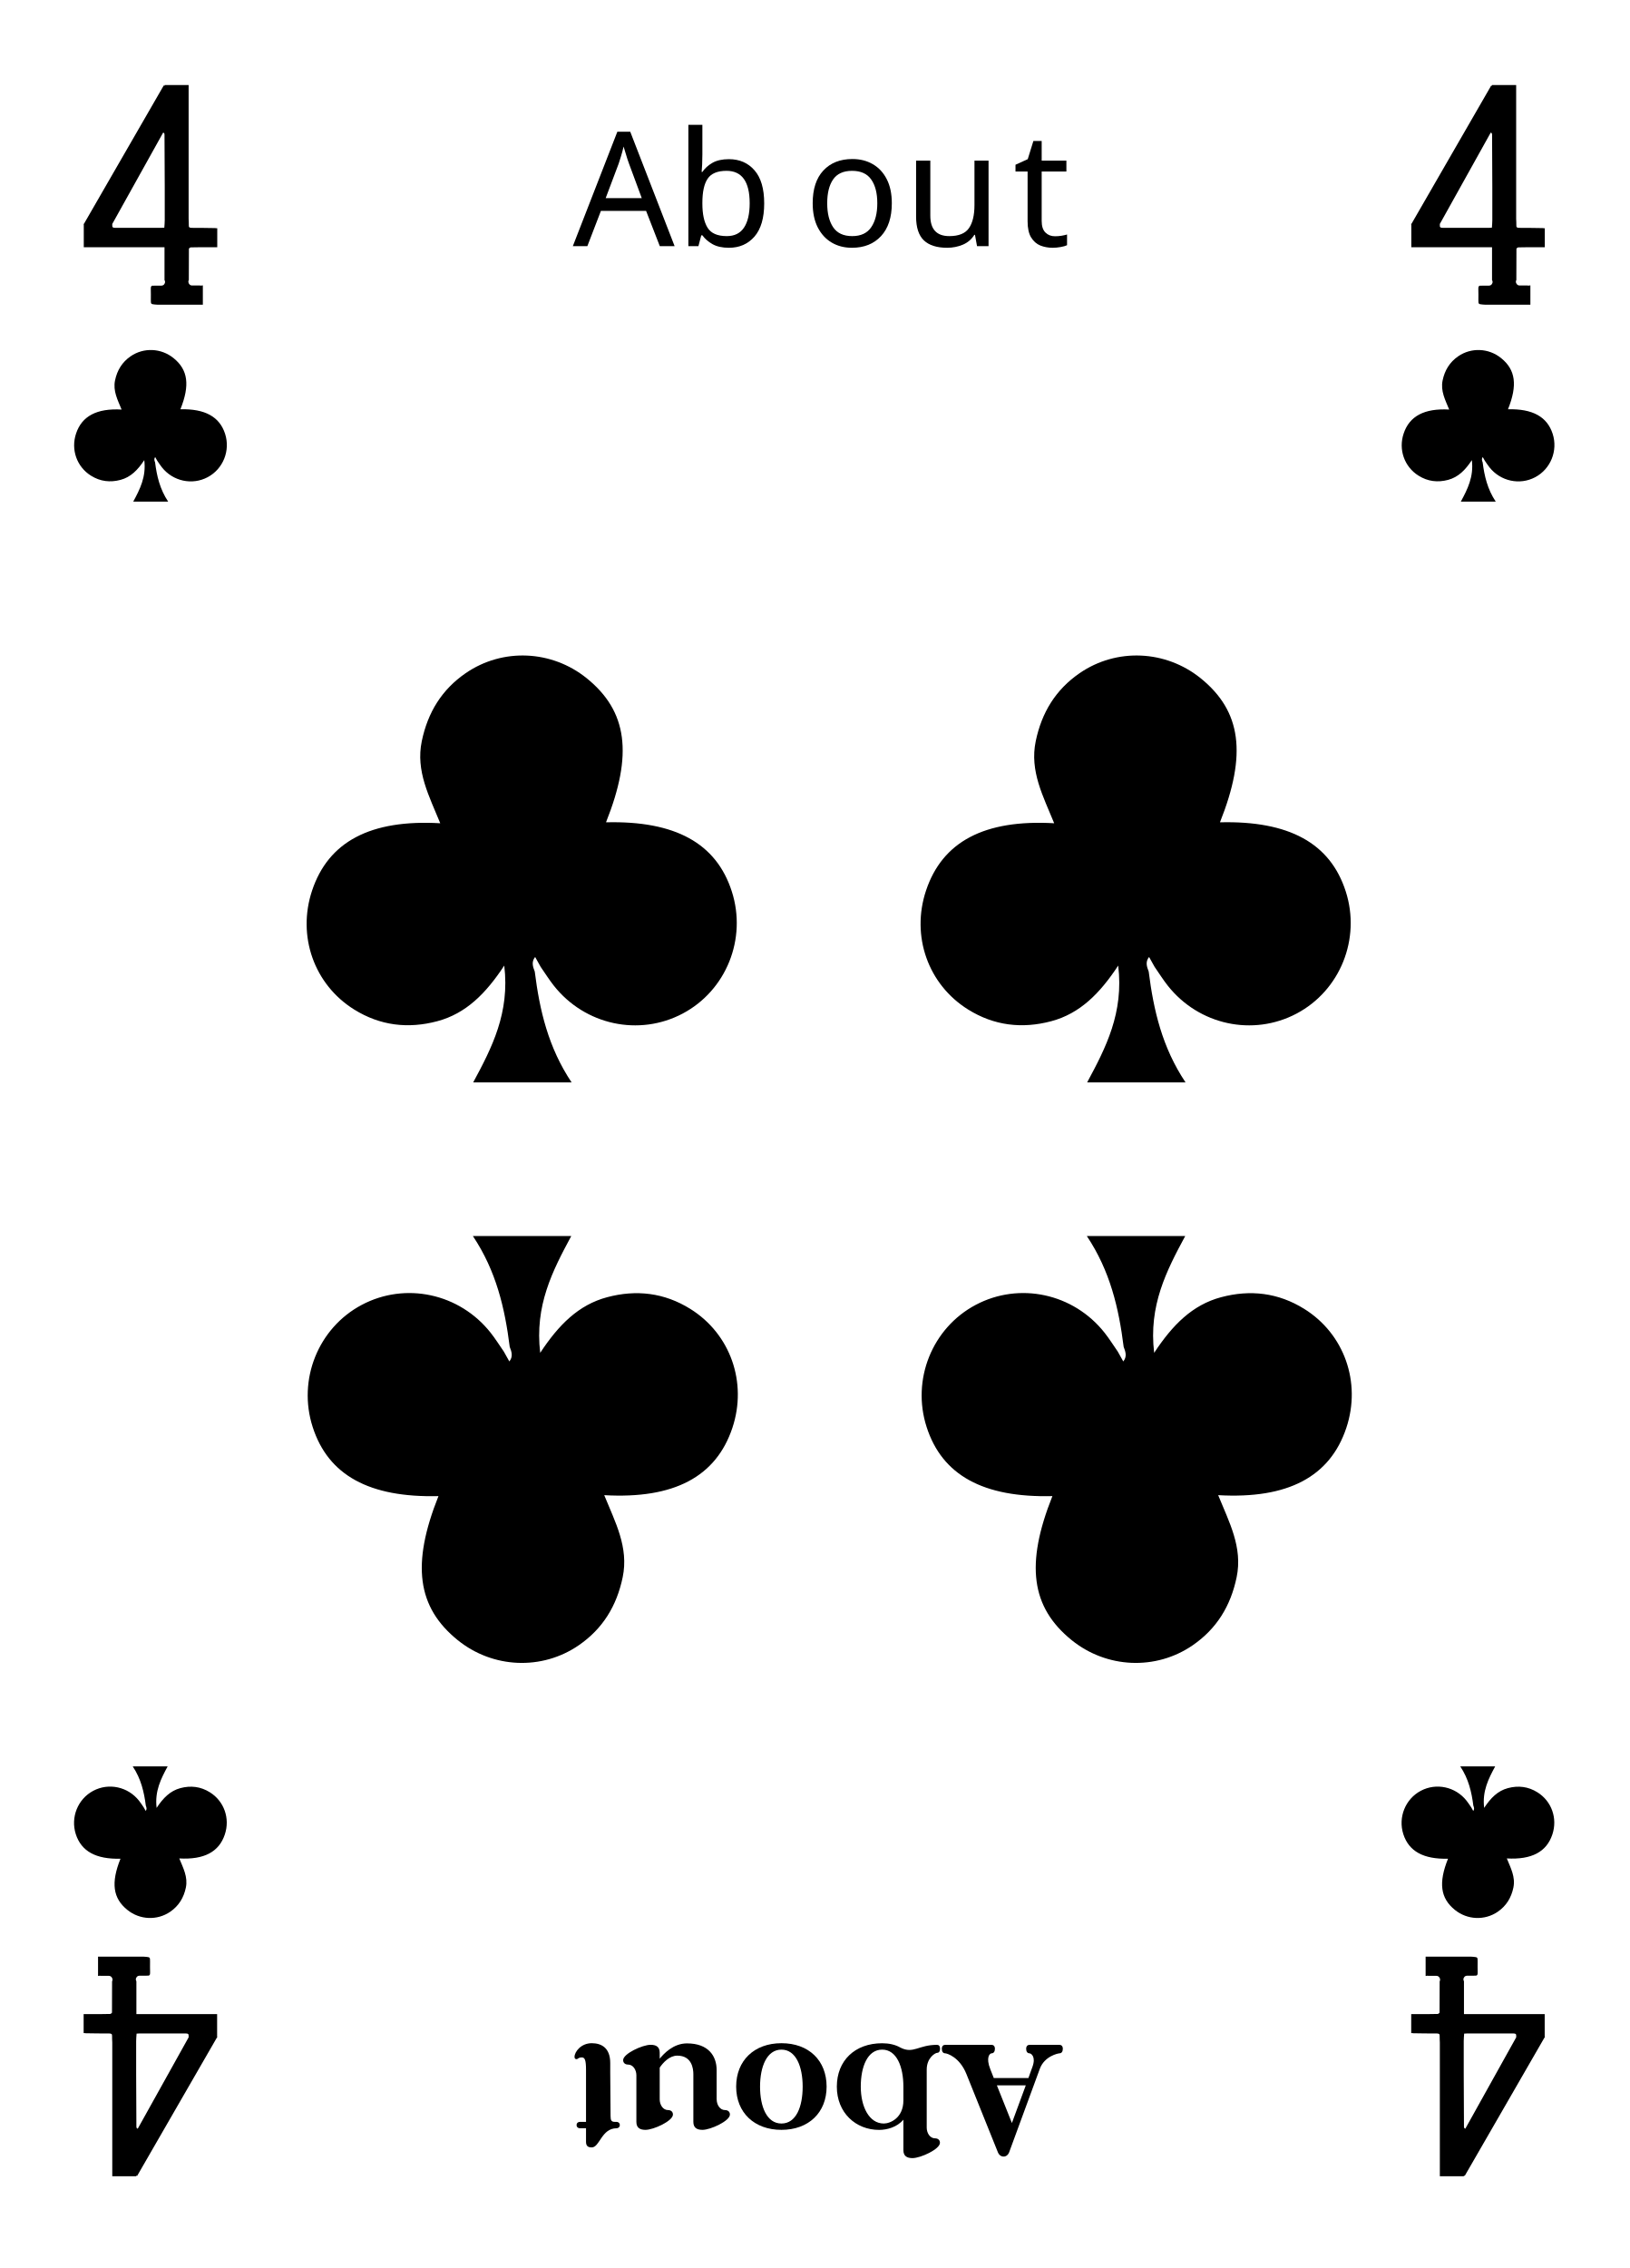
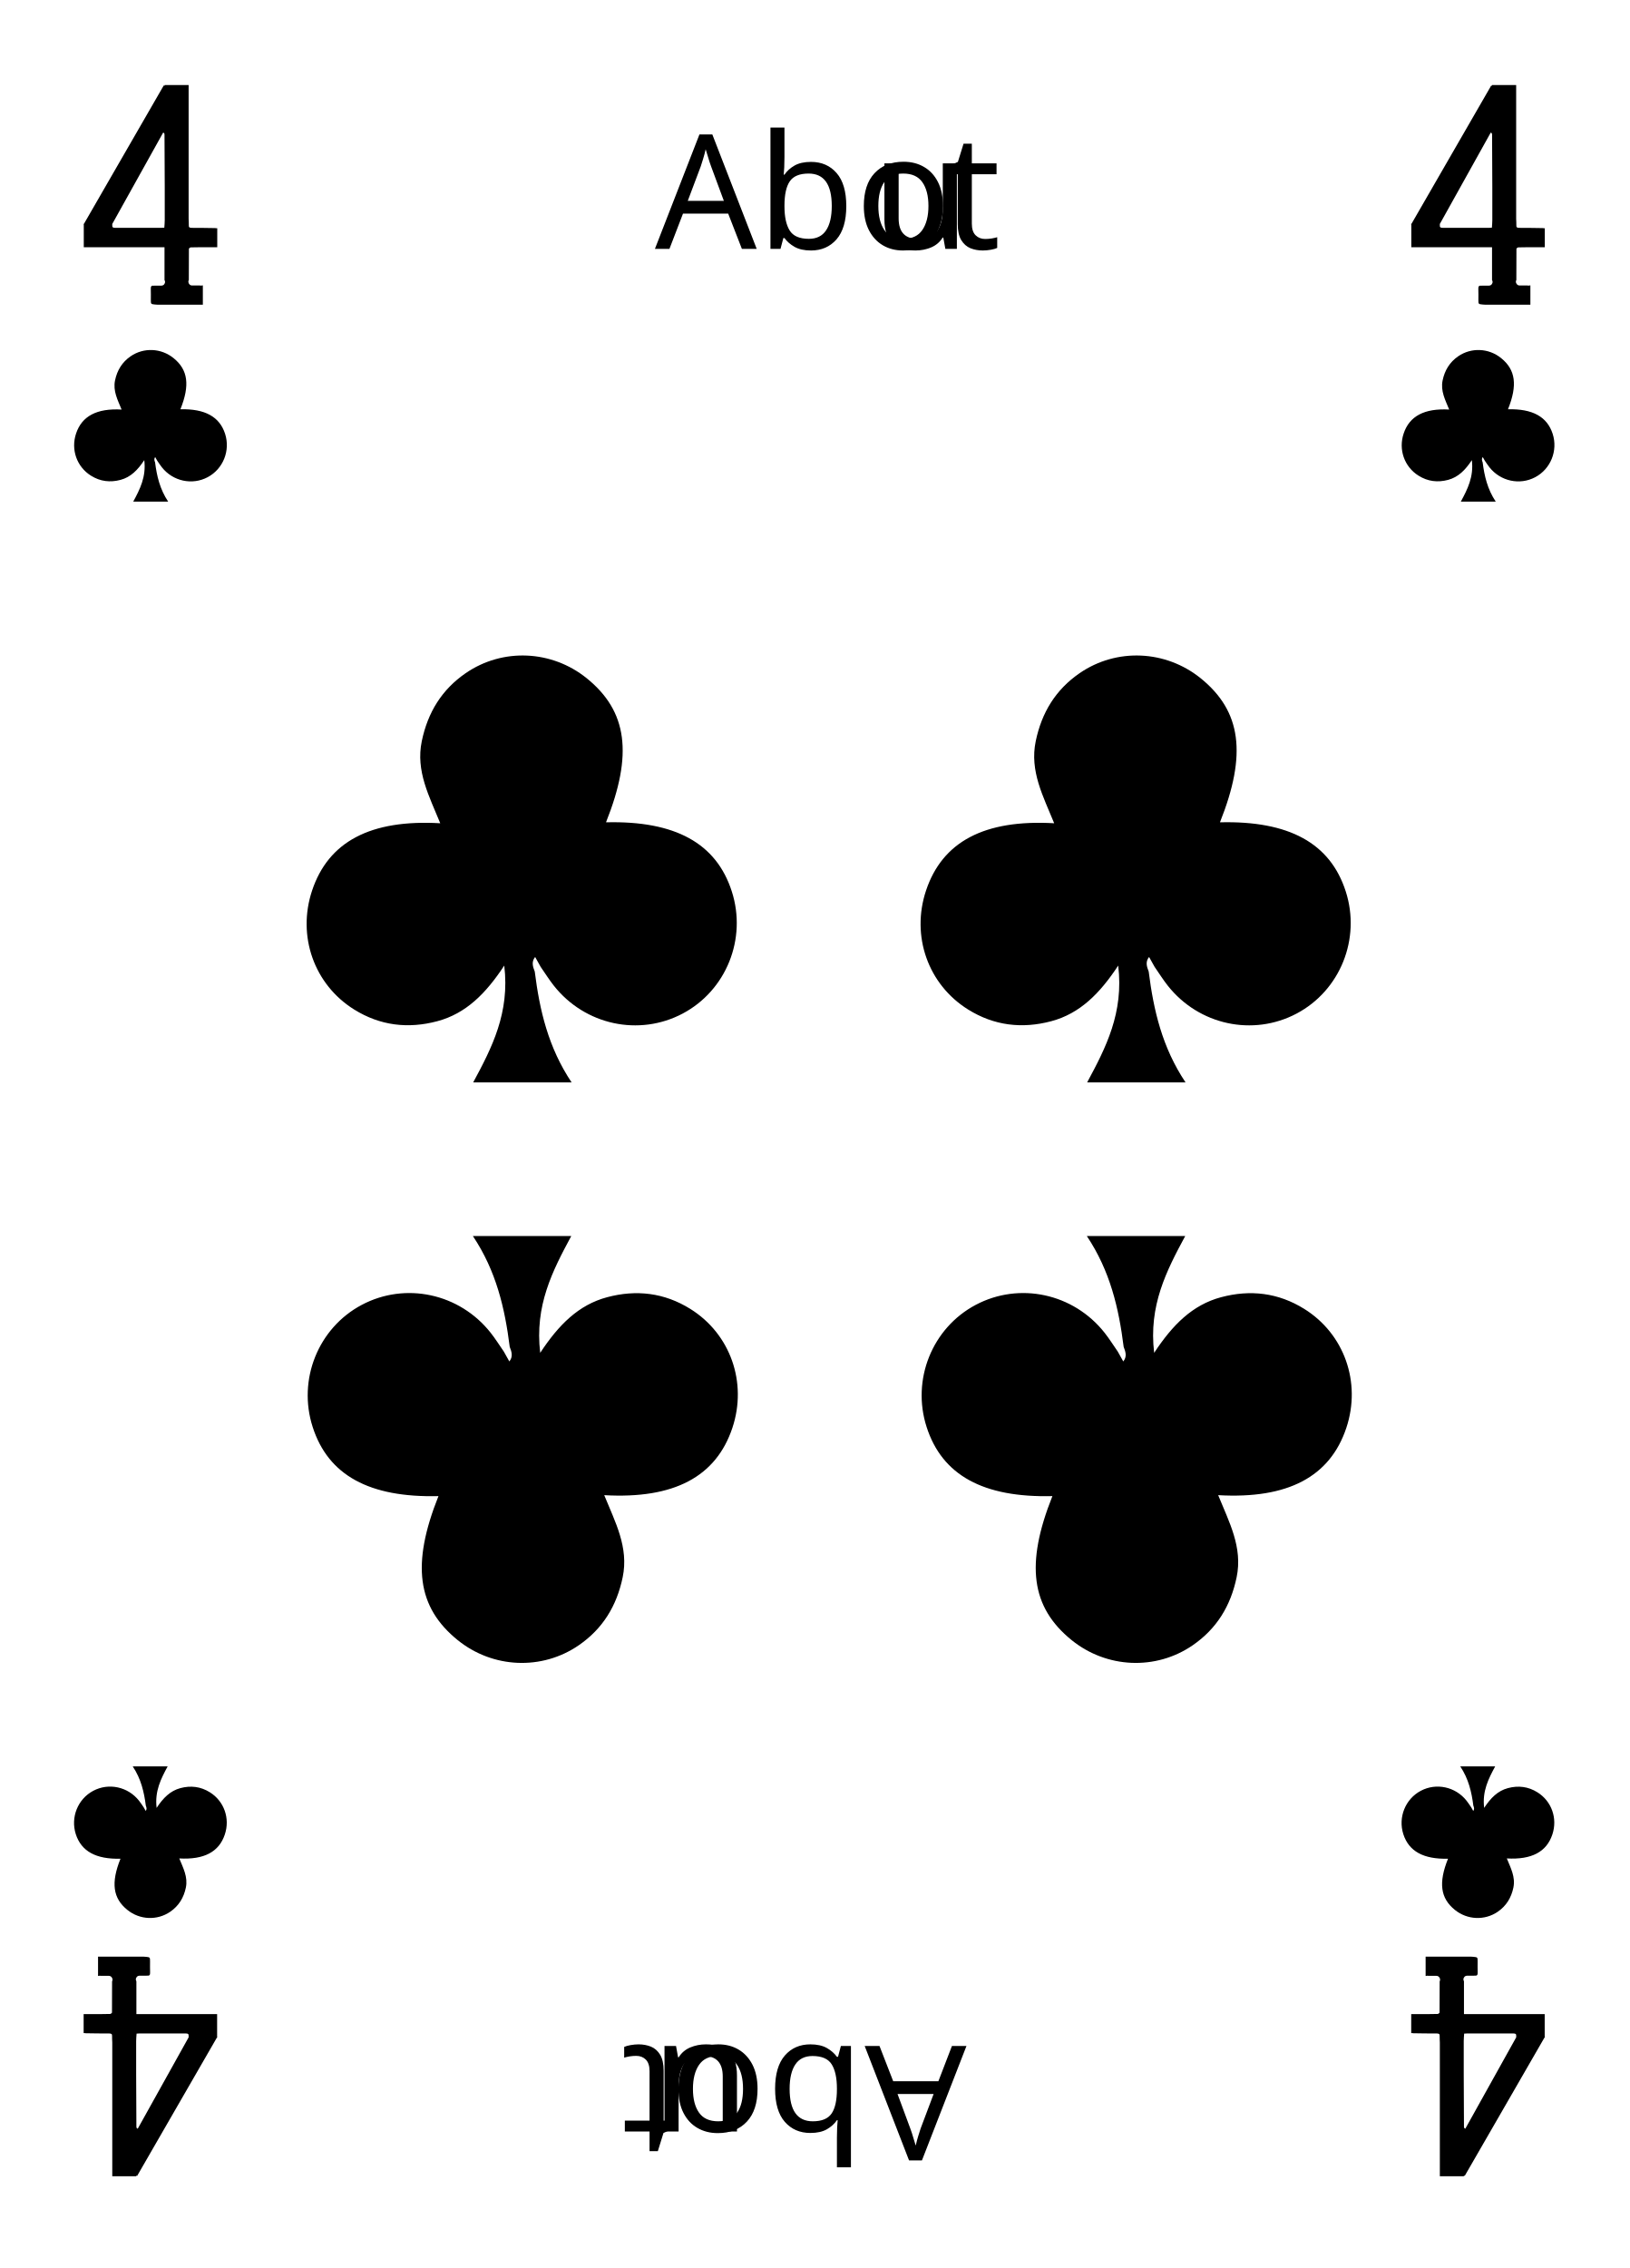
<svg xmlns="http://www.w3.org/2000/svg" id="Layer_1" data-name="Layer 1" viewBox="0 0 347.21 483.16">
  <defs>
    <style>
      .cls-1 {
-         font-family: KiromeRegular, Kirome;
+         font-family: PalaceRegular, Palace;
        font-size: 34px;
      }

-       .cls-1, .cls-2 {
-         fill: #000;
-       }
- 
      .cls-2 {
-         stroke-width: 0px;
+         letter-spacing: -.02em;
      }

      .cls-3 {
-         letter-spacing: 0em;
-       }
- 
-       .cls-4 {
-         letter-spacing: -.01em;
+         letter-spacing: -.02em;
      }
    </style>
  </defs>
-   <text class="cls-1" transform="translate(122.05 52.44)">
-     <tspan x="0" y="0">Ab</tspan>
-     <tspan class="cls-3" x="49.23" y="0">o</tspan>
-     <tspan class="cls-4" x="70.45" y="0">u</tspan>
-     <tspan x="93.77" y="0">t</tspan>
+   <text class="cls-1" transform="translate(139.54 53.02)">
+     <tspan x="0" y="0">Abo</tspan>
+     <tspan class="cls-2" x="46.21" y="0">u</tspan>
+     <tspan x="61.4" y="0">t</tspan>
  </text>
-   <path class="cls-2" d="M301.12,433.15c1.67.02,3.33.06,5,.05.44,0,.66.09.62.58-.03.44.04.88.04,1.33,0,9.1,0,18.19,0,27.29,0,.4,0,.8,0,1.22h5.12c0-.06,0-.12.01-.18l.17.1,16.99-29.46s.03,0,.05,0v-.09l.04-.08-.04-.03v-4.81h-17.2v-6.99c-.07-.12-.11-.25-.12-.39,0-.2.1-.43.23-.57s.36-.23.57-.23h1.43s.03,0,.04,0c.06-.01.1-.02.14-.02.54.08.65-.19.63-.68-.04-.78,0-1.56-.01-2.34,0-.88-.01-.89-.86-.98-.19-.02-.39-.04-.58-.04-2.72,0-5.43,0-8.15,0-.49,0-.98,0-1.49,0v4.12c.27-.07.47-.07.62-.03h1.67c.45,0,.78.37.8.8,0,.14-.04.26-.1.37,0,2.25,0,4.45-.02,6.64,0,.11-.27.31-.41.31-1.15.03-2.31.03-3.46.03-.72,0-1.44,0-2.17,0v4.04c.18.01.32.02.46.03ZM325.29,437.42s.04-.06.05-.09l-.05.09ZM311.95,433.23c.19-.01.36-.03.53-.03,3.34,0,6.67,0,10.01,0,.45,0,.59.13.56.57,0,.08,0,.17,0,.25l-10.84,19.46c-.23-.05-.29-.21-.29-.49-.01-3.71-.04-7.42-.05-11.13,0-2.34-.01-4.69,0-7.03,0-.51.05-1.02.09-1.58Z" />
-   <path class="cls-2" d="M313.92,384.68c-.37-2.91-1.02-5.73-2.79-8.38h7.44c-1.42,2.63-2.78,5.27-2.35,8.84,1.39-2.11,2.89-3.63,5.06-4.21,2.21-.59,4.33-.34,6.29.89,3.03,1.89,4.33,5.56,3.18,8.99-1.23,3.7-4.41,5.4-9.7,5.1.82,2.02,1.87,3.94,1.4,6.21-.45,2.16-1.51,3.89-3.32,5.14-2.79,1.92-6.51,1.75-9.15-.39-3.08-2.49-3.52-5.75-1.46-10.9-5.23.13-8.34-1.58-9.52-5.23-1.15-3.58.42-7.49,3.72-9.24,3.3-1.75,7.39-.87,9.75,2.11.36.45.67.95,1,1.42.14.25.28.5.42.75.3-.36.18-.73.03-1.11Z" />
-   <path class="cls-2" d="M18.26,433.15c1.67.02,3.33.06,5,.05.44,0,.66.09.62.58-.03.44.04.88.04,1.33,0,9.1,0,18.19,0,27.29,0,.4,0,.8,0,1.22h5.12c0-.06,0-.12.01-.18l.17.1,16.99-29.46s.03,0,.05,0v-.09l.04-.08-.04-.03v-4.81h-17.2v-6.99c-.07-.12-.11-.25-.12-.39,0-.2.1-.43.23-.57s.36-.23.57-.23h1.43s.03,0,.04,0c.06-.01.1-.02.14-.02.54.08.65-.19.63-.68-.04-.78,0-1.56-.01-2.34,0-.88-.01-.89-.86-.98-.19-.02-.39-.04-.58-.04-2.72,0-5.43,0-8.15,0-.49,0-.98,0-1.49,0v4.12c.27-.07.47-.07.62-.03h1.67c.45,0,.78.37.8.8,0,.14-.04.26-.1.37,0,2.25,0,4.45-.02,6.64,0,.11-.27.31-.41.31-1.15.03-2.31.03-3.46.03-.72,0-1.44,0-2.17,0v4.04c.18.01.32.02.46.03ZM42.43,437.42s.04-.06.05-.09l-.05.09ZM29.09,433.23c.19-.01.36-.03.53-.03,3.34,0,6.67,0,10.01,0,.45,0,.59.13.56.57,0,.08,0,.17,0,.25l-10.84,19.46c-.23-.05-.29-.21-.29-.49-.01-3.71-.04-7.42-.05-11.13,0-2.34-.01-4.69,0-7.03,0-.51.05-1.02.09-1.58Z" />
-   <path class="cls-2" d="M31.07,384.68c-.37-2.91-1.02-5.73-2.79-8.38h7.44c-1.42,2.63-2.78,5.27-2.35,8.84,1.39-2.11,2.89-3.63,5.06-4.21,2.21-.59,4.33-.34,6.29.89,3.03,1.89,4.33,5.56,3.18,8.99-1.23,3.7-4.41,5.4-9.7,5.1.82,2.02,1.87,3.94,1.4,6.21-.45,2.16-1.51,3.89-3.32,5.14-2.79,1.92-6.51,1.75-9.15-.39-3.08-2.49-3.52-5.75-1.46-10.9-5.23.13-8.34-1.58-9.52-5.23-1.15-3.58.42-7.49,3.72-9.24,3.3-1.75,7.39-.87,9.75,2.11.36.45.67.95,1,1.42.14.25.28.5.42.75.3-.36.18-.73.03-1.11Z" />
-   <path class="cls-2" d="M45.85,48.59c-1.67-.02-3.33-.06-5-.05-.44,0-.66-.09-.62-.58.03-.44-.04-.88-.04-1.33,0-9.1,0-18.19,0-27.29,0-.4,0-.8,0-1.22h-5.12c0,.06,0,.12-.01.18l-.17-.1-16.99,29.46s-.03,0-.05,0v.09l-.04.08.04.03v4.81h17.2v6.99c.07.12.11.25.12.39,0,.2-.1.43-.23.57s-.36.23-.57.23h-1.43s-.03,0-.04,0c-.06.01-.1.02-.14.02-.54-.08-.65.19-.63.68.04.78,0,1.56.01,2.34,0,.88.01.89.86.98.19.02.39.04.58.04,2.72,0,5.43,0,8.15,0,.49,0,.98,0,1.49,0v-4.12c-.27.07-.47.07-.62.03h-1.67c-.45,0-.78-.37-.8-.8,0-.14.04-.26.1-.37,0-2.25,0-4.45.02-6.64,0-.11.27-.31.41-.31,1.15-.03,2.31-.03,3.46-.03.72,0,1.44,0,2.17,0v-4.04c-.18-.01-.32-.02-.46-.03ZM21.68,44.32s-.04.06-.05.09l.05-.09ZM35.02,48.5c-.19.01-.36.03-.53.03-3.34,0-6.67,0-10.01,0-.45,0-.59-.13-.56-.57,0-.08,0-.17,0-.25l10.84-19.46c.23.05.29.21.29.49.01,3.71.04,7.42.05,11.13,0,2.34.01,4.69,0,7.03,0,.51-.05,1.02-.09,1.58Z" />
-   <path class="cls-2" d="M33.04,98.48c.37,2.91,1.02,5.73,2.79,8.38h-7.44c1.42-2.63,2.78-5.27,2.35-8.84-1.39,2.11-2.89,3.63-5.06,4.21-2.21.59-4.33.34-6.29-.89-3.03-1.89-4.33-5.56-3.18-8.99,1.23-3.7,4.41-5.4,9.7-5.1-.82-2.02-1.87-3.94-1.4-6.21.45-2.16,1.51-3.89,3.32-5.14,2.79-1.92,6.51-1.75,9.15.39,3.08,2.49,3.52,5.75,1.46,10.9,5.23-.13,8.34,1.58,9.52,5.23,1.15,3.58-.42,7.49-3.72,9.24-3.3,1.75-7.39.87-9.75-2.11-.36-.45-.67-.95-1-1.42-.14-.25-.28-.5-.42-.75-.3.36-.18.73-.03,1.11Z" />
-   <path class="cls-2" d="M328.7,48.59c-1.67-.02-3.33-.06-5-.05-.44,0-.66-.09-.62-.58.03-.44-.04-.88-.04-1.33,0-9.1,0-18.19,0-27.29,0-.4,0-.8,0-1.22h-5.12c0,.06,0,.12-.01.18l-.17-.1-16.99,29.46s-.03,0-.05,0v.09l-.04.08.04.03v4.81h17.2v6.99c.07.12.11.25.12.39,0,.2-.1.43-.23.57s-.36.23-.57.23h-1.43s-.03,0-.04,0c-.06.01-.1.02-.14.02-.54-.08-.65.19-.63.68.04.78,0,1.56.01,2.34,0,.88.01.89.86.98.19.02.39.04.58.04,2.72,0,5.43,0,8.15,0,.49,0,.98,0,1.49,0v-4.12c-.27.07-.47.07-.62.03h-1.67c-.45,0-.78-.37-.8-.8,0-.14.04-.26.1-.37,0-2.25,0-4.45.02-6.64,0-.11.27-.31.41-.31,1.15-.03,2.31-.03,3.46-.03.72,0,1.44,0,2.17,0v-4.04c-.18-.01-.32-.02-.46-.03ZM304.54,44.32s-.04.06-.05.09l.05-.09ZM317.88,48.5c-.19.01-.36.03-.53.03-3.34,0-6.67,0-10.01,0-.45,0-.59-.13-.56-.57,0-.08,0-.17,0-.25l10.84-19.46c.23.05.29.21.29.49.01,3.71.04,7.42.05,11.13,0,2.34.01,4.69,0,7.03,0,.51-.05,1.02-.09,1.58Z" />
-   <path class="cls-2" d="M315.9,98.48c.37,2.91,1.02,5.73,2.79,8.38h-7.44c1.42-2.63,2.78-5.27,2.35-8.84-1.39,2.11-2.89,3.63-5.06,4.21-2.21.59-4.33.34-6.29-.89-3.03-1.89-4.33-5.56-3.18-8.99,1.23-3.7,4.41-5.4,9.7-5.1-.82-2.02-1.87-3.94-1.4-6.21.45-2.16,1.51-3.89,3.32-5.14,2.79-1.92,6.51-1.75,9.15.39,3.08,2.49,3.52,5.75,1.46,10.9,5.23-.13,8.34,1.58,9.52,5.23,1.15,3.58-.42,7.49-3.72,9.24-3.3,1.75-7.39.87-9.75-2.11-.36-.45-.67-.95-1-1.42-.14-.25-.28-.5-.42-.75-.3.36-.18.73-.03,1.11Z" />
-   <path class="cls-2" d="M113.94,206.99c1.03,8.2,2.87,16.15,7.85,23.6h-20.97c3.99-7.4,7.83-14.83,6.62-24.89-3.91,5.94-8.15,10.22-14.26,11.85-6.22,1.66-12.18.96-17.72-2.49-8.53-5.31-12.19-15.65-8.97-25.33,3.47-10.42,12.43-15.2,27.31-14.35-2.31-5.7-5.27-11.1-3.93-17.5,1.27-6.09,4.24-10.96,9.36-14.48,7.86-5.4,18.32-4.93,25.78,1.09,8.67,7.01,9.9,16.18,4.11,30.69,14.74-.36,23.5,4.45,26.8,14.72,3.25,10.09-1.18,21.1-10.46,26.02-9.3,4.93-20.82,2.45-27.45-5.93-1.01-1.28-1.88-2.67-2.81-4.01-.39-.7-.78-1.41-1.18-2.11-.84,1.02-.49,2.07-.08,3.11Z" />
-   <path class="cls-2" d="M244.75,206.99c1.03,8.2,2.87,16.15,7.85,23.6h-20.97c3.99-7.4,7.83-14.83,6.62-24.89-3.91,5.94-8.15,10.22-14.26,11.85-6.22,1.66-12.18.96-17.72-2.49-8.53-5.31-12.19-15.65-8.97-25.33,3.47-10.42,12.43-15.2,27.31-14.35-2.31-5.7-5.27-11.1-3.93-17.5,1.27-6.09,4.24-10.96,9.36-14.48,7.86-5.4,18.32-4.93,25.78,1.09,8.67,7.01,9.9,16.18,4.11,30.69,14.74-.36,23.5,4.45,26.8,14.72,3.25,10.09-1.18,21.1-10.46,26.02-9.3,4.93-20.82,2.45-27.45-5.93-1.01-1.28-1.88-2.67-2.81-4.01-.39-.7-.78-1.41-1.18-2.11-.84,1.02-.49,2.07-.08,3.11Z" />
-   <path class="cls-2" d="M239.41,286.91c-1.03-8.2-2.87-16.15-7.85-23.6h20.97c-3.99,7.4-7.83,14.83-6.62,24.89,3.91-5.94,8.15-10.22,14.26-11.85,6.22-1.66,12.18-.96,17.72,2.49,8.53,5.31,12.19,15.65,8.97,25.33-3.47,10.42-12.43,15.2-27.31,14.35,2.31,5.7,5.27,11.1,3.93,17.5-1.27,6.09-4.24,10.96-9.36,14.48-7.86,5.4-18.32,4.93-25.78-1.09-8.67-7.01-9.9-16.18-4.11-30.69-14.74.36-23.5-4.45-26.8-14.72-3.25-10.09,1.18-21.1,10.46-26.02,9.3-4.93,20.82-2.45,27.45,5.93,1.01,1.28,1.88,2.67,2.81,4.01.39.7.78,1.41,1.18,2.11.84-1.02.49-2.07.08-3.11Z" />
-   <path class="cls-2" d="M108.6,286.91c-1.03-8.2-2.87-16.15-7.85-23.6h20.97c-3.99,7.4-7.83,14.83-6.62,24.89,3.91-5.94,8.15-10.22,14.26-11.85,6.22-1.66,12.18-.96,17.72,2.49,8.53,5.31,12.19,15.65,8.97,25.33-3.47,10.42-12.43,15.2-27.31,14.35,2.31,5.7,5.27,11.1,3.93,17.5-1.27,6.09-4.24,10.96-9.36,14.48-7.86,5.4-18.32,4.93-25.78-1.09-8.67-7.01-9.9-16.18-4.11-30.69-14.74.36-23.5-4.45-26.8-14.72-3.25-10.09,1.18-21.1,10.46-26.02,9.3-4.93,20.82-2.45,27.45,5.93,1.01,1.28,1.88,2.67,2.81,4.01.39.7.78,1.41,1.18,2.11.84-1.02.49-2.07.08-3.11Z" />
-   <g>
-     <path class="cls-2" d="M225.8,437.42c-.37,0-3.26.61-4.25,3.3l-6.56,17.85c-.17.44-.58.85-1.16.85s-1.02-.41-1.19-.85l-6.73-16.73c-1.46-3.64-4.15-4.42-4.56-4.42s-.68-.37-.68-.95.31-.85.71-.85h9.89c.41,0,.71.27.71.85s-.27.95-.68.95-1.33.85-.27,3.47l.71,1.8h7.38l.88-2.45c.75-2.11-.31-2.82-.68-2.82-.41,0-.68-.37-.68-.95s.31-.85.71-.85h6.39c.41,0,.71.27.71.85s-.27.95-.68.95ZM212.4,444.25l3.2,8.02,2.96-8.02h-6.15Z" />
-     <path class="cls-2" d="M191.9,436.23c2.72,1.36,3.81-.61,7.72-.61h.03c.37,0,.65.27.65.82s-.24.88-.61.88c-.41,0-2.24,1.05-2.24,3.57v12.37c0,1.09.65,2.28,1.8,2.28.54,0,1.02.31,1.02.95,0,1.36-4.11,3.26-5.85,3.26-1.19,0-1.94-.44-1.94-1.7v-6.49c-1.36,1.63-3.54,2.18-5.17,2.18-5,0-9.01-3.67-9.01-9.21s3.84-9.25,9.65-9.25c1.39,0,2.79.27,3.94.95h0ZM187.96,436.64c-3.13,0-4.56,3.64-4.56,7.89s1.77,7.85,4.9,7.85c1.36,0,4.18-1.16,4.18-4.93v-2.92c0-4.25-1.43-7.89-4.52-7.89h0Z" />
-     <path class="cls-2" d="M176.12,444.52c0,5.54-3.84,9.21-9.62,9.21s-9.65-3.67-9.65-9.21,3.84-9.25,9.65-9.25,9.62,3.67,9.62,9.25ZM166.5,436.64c-3.13,0-4.56,3.64-4.56,7.89s1.43,7.85,4.56,7.85,4.52-3.57,4.52-7.85-1.43-7.89-4.52-7.89Z" />
-     <path class="cls-2" d="M152.7,447.24c0,1.09.65,2.28,1.8,2.28.54,0,1.02.31,1.02.95,0,1.36-4.11,3.26-5.85,3.26-1.19,0-1.94-.44-1.94-1.7v-10.17c0-1.16-.31-3.94-3.43-3.94-1.67,0-3.03,1.5-3.74,2.55v6.77c0,1.09.65,2.28,1.8,2.28.54,0,1.02.31,1.02.95,0,1.36-4.11,3.26-5.85,3.26-1.19,0-1.94-.44-1.94-1.7v-9.93c0-1.09-.65-2.28-1.8-2.28-.54,0-1.02-.31-1.02-.95,0-1.36,4.11-3.26,5.85-3.26,1.19,0,1.94.44,1.94,1.7v1.26c.85-1.05,2.89-3.26,5.81-3.26,4.59,0,6.32,2.72,6.32,5.68v6.26Z" />
-     <path class="cls-2" d="M130.02,441.53l.07,9.21c0,.99.17,1.29.95,1.29h.34c.34,0,.68.24.68.68s-.34.68-.68.68c-3.23,0-3.6,4.08-5.3,4.08-.88,0-1.22-.37-1.22-1.22v-2.86h-1.33c-.34,0-.68-.24-.68-.68s.34-.68.68-.68h1.33v-11.08c0-2.04-.24-2.65-.88-2.65-.85,0-.78.37-1.16.37-.24,0-.41-.17-.41-.48,0-1.09,1.39-2.92,3.67-2.92,2.07,0,3.94.99,3.94,4.22v2.04Z" />
-   </g>
+   <path d="M301.12,433.15c1.67.02,3.33.06,5,.05.44,0,.66.09.62.58-.03.44.04.88.04,1.33,0,9.1,0,18.19,0,27.29,0,.4,0,.8,0,1.22h5.12c0-.06,0-.12.01-.18l.17.1,16.99-29.46s.03,0,.05,0v-.09l.04-.08-.04-.03v-4.81h-17.2v-6.99c-.07-.12-.11-.25-.12-.39,0-.2.1-.43.23-.57s.36-.23.57-.23h1.43s.03,0,.04,0c.06-.01.1-.02.14-.02.54.08.65-.19.63-.68-.04-.78,0-1.56-.01-2.34,0-.88-.01-.89-.86-.98-.19-.02-.39-.04-.58-.04-2.72,0-5.43,0-8.15,0-.49,0-.98,0-1.49,0v4.12c.27-.07.47-.07.62-.03h1.67c.45,0,.78.37.8.8,0,.14-.04.26-.1.37,0,2.25,0,4.45-.02,6.64,0,.11-.27.31-.41.31-1.15.03-2.31.03-3.46.03-.72,0-1.44,0-2.17,0v4.04c.18.01.32.02.46.03ZM325.29,437.42s.04-.06.05-.09l-.05.09ZM311.95,433.23c.19-.01.36-.03.53-.03,3.34,0,6.67,0,10.01,0,.45,0,.59.13.56.57,0,.08,0,.17,0,.25l-10.84,19.46c-.23-.05-.29-.21-.29-.49-.01-3.71-.04-7.42-.05-11.13,0-2.34-.01-4.69,0-7.03,0-.51.05-1.02.09-1.58Z" />
+   <path d="M313.92,384.68c-.37-2.91-1.02-5.73-2.79-8.38h7.44c-1.42,2.63-2.78,5.27-2.35,8.84,1.39-2.11,2.89-3.63,5.06-4.21,2.21-.59,4.33-.34,6.29.89,3.03,1.89,4.33,5.56,3.18,8.99-1.23,3.7-4.41,5.4-9.7,5.1.82,2.02,1.87,3.94,1.4,6.21-.45,2.16-1.51,3.89-3.32,5.14-2.79,1.92-6.51,1.75-9.15-.39-3.08-2.49-3.52-5.75-1.46-10.9-5.23.13-8.34-1.58-9.52-5.23-1.15-3.58.42-7.49,3.72-9.24,3.3-1.75,7.39-.87,9.75,2.11.36.45.67.95,1,1.42.14.25.28.5.42.75.3-.36.18-.73.03-1.11Z" />
+   <path d="M18.26,433.15c1.67.02,3.33.06,5,.05.44,0,.66.09.62.58-.03.44.04.88.04,1.33,0,9.1,0,18.19,0,27.29,0,.4,0,.8,0,1.22h5.12c0-.06,0-.12.01-.18l.17.1,16.99-29.46s.03,0,.05,0v-.09l.04-.08-.04-.03v-4.81h-17.2v-6.99c-.07-.12-.11-.25-.12-.39,0-.2.1-.43.23-.57s.36-.23.57-.23h1.43s.03,0,.04,0c.06-.01.1-.02.14-.02.54.08.65-.19.63-.68-.04-.78,0-1.56-.01-2.34,0-.88-.01-.89-.86-.98-.19-.02-.39-.04-.58-.04-2.72,0-5.43,0-8.15,0-.49,0-.98,0-1.49,0v4.12c.27-.07.47-.07.62-.03h1.67c.45,0,.78.37.8.8,0,.14-.04.26-.1.37,0,2.25,0,4.45-.02,6.64,0,.11-.27.31-.41.31-1.15.03-2.31.03-3.46.03-.72,0-1.44,0-2.17,0v4.04c.18.01.32.02.46.03ZM42.43,437.42s.04-.06.05-.09l-.05.09ZM29.09,433.23c.19-.01.36-.03.53-.03,3.34,0,6.67,0,10.01,0,.45,0,.59.13.56.57,0,.08,0,.17,0,.25l-10.84,19.46c-.23-.05-.29-.21-.29-.49-.01-3.71-.04-7.42-.05-11.13,0-2.34-.01-4.69,0-7.03,0-.51.05-1.02.09-1.58Z" />
+   <path d="M31.07,384.68c-.37-2.91-1.02-5.73-2.79-8.38h7.44c-1.42,2.63-2.78,5.27-2.35,8.84,1.39-2.11,2.89-3.63,5.06-4.21,2.21-.59,4.33-.34,6.29.89,3.03,1.89,4.33,5.56,3.18,8.99-1.23,3.7-4.41,5.4-9.7,5.1.82,2.02,1.87,3.94,1.4,6.21-.45,2.16-1.51,3.89-3.32,5.14-2.79,1.92-6.51,1.75-9.15-.39-3.08-2.49-3.52-5.75-1.46-10.9-5.23.13-8.34-1.58-9.52-5.23-1.15-3.58.42-7.49,3.72-9.24,3.3-1.75,7.39-.87,9.75,2.11.36.45.67.95,1,1.42.14.25.28.5.42.75.3-.36.18-.73.03-1.11Z" />
+   <path d="M45.85,48.59c-1.67-.02-3.33-.06-5-.05-.44,0-.66-.09-.62-.58.03-.44-.04-.88-.04-1.33,0-9.1,0-18.19,0-27.29,0-.4,0-.8,0-1.22h-5.12c0,.06,0,.12-.01.18l-.17-.1-16.99,29.46s-.03,0-.05,0v.09l-.04.08.04.03v4.81h17.2v6.99c.07.12.11.25.12.39,0,.2-.1.43-.23.57s-.36.23-.57.23h-1.43s-.03,0-.04,0c-.06.01-.1.02-.14.02-.54-.08-.65.19-.63.68.04.78,0,1.56.01,2.34,0,.88.01.89.86.98.19.02.39.04.58.04,2.72,0,5.43,0,8.15,0,.49,0,.98,0,1.49,0v-4.12c-.27.07-.47.07-.62.03h-1.67c-.45,0-.78-.37-.8-.8,0-.14.04-.26.1-.37,0-2.25,0-4.45.02-6.64,0-.11.27-.31.41-.31,1.15-.03,2.31-.03,3.46-.03.72,0,1.44,0,2.17,0v-4.04c-.18-.01-.32-.02-.46-.03ZM21.68,44.32s-.04.06-.05.09l.05-.09ZM35.02,48.5c-.19.01-.36.03-.53.03-3.34,0-6.67,0-10.01,0-.45,0-.59-.13-.56-.57,0-.08,0-.17,0-.25l10.84-19.46c.23.05.29.21.29.49.01,3.71.04,7.42.05,11.13,0,2.34.01,4.69,0,7.03,0,.51-.05,1.02-.09,1.58Z" />
+   <path d="M33.04,98.48c.37,2.91,1.02,5.73,2.79,8.38h-7.44c1.42-2.63,2.78-5.27,2.35-8.84-1.39,2.11-2.89,3.63-5.06,4.21-2.21.59-4.33.34-6.29-.89-3.03-1.89-4.33-5.56-3.18-8.99,1.23-3.7,4.41-5.4,9.7-5.1-.82-2.02-1.87-3.94-1.4-6.21.45-2.16,1.51-3.89,3.32-5.14,2.79-1.92,6.51-1.75,9.15.39,3.08,2.49,3.52,5.75,1.46,10.9,5.23-.13,8.34,1.58,9.52,5.23,1.15,3.58-.42,7.49-3.72,9.24-3.3,1.75-7.39.87-9.75-2.11-.36-.45-.67-.95-1-1.42-.14-.25-.28-.5-.42-.75-.3.36-.18.73-.03,1.11Z" />
+   <path d="M328.7,48.59c-1.67-.02-3.33-.06-5-.05-.44,0-.66-.09-.62-.58.03-.44-.04-.88-.04-1.33,0-9.1,0-18.19,0-27.29,0-.4,0-.8,0-1.22h-5.12c0,.06,0,.12-.01.18l-.17-.1-16.99,29.46s-.03,0-.05,0v.09l-.04.08.04.03v4.81h17.2v6.99c.07.12.11.25.12.39,0,.2-.1.43-.23.57s-.36.23-.57.23h-1.43s-.03,0-.04,0c-.06.01-.1.02-.14.02-.54-.08-.65.19-.63.68.04.78,0,1.56.01,2.34,0,.88.01.89.86.98.19.02.39.04.58.04,2.72,0,5.43,0,8.15,0,.49,0,.98,0,1.49,0v-4.12c-.27.07-.47.07-.62.03h-1.67c-.45,0-.78-.37-.8-.8,0-.14.04-.26.1-.37,0-2.25,0-4.45.02-6.64,0-.11.27-.31.41-.31,1.15-.03,2.31-.03,3.46-.03.72,0,1.44,0,2.17,0v-4.04c-.18-.01-.32-.02-.46-.03ZM304.54,44.32s-.04.06-.05.09l.05-.09ZM317.88,48.5c-.19.01-.36.03-.53.03-3.34,0-6.67,0-10.01,0-.45,0-.59-.13-.56-.57,0-.08,0-.17,0-.25l10.84-19.46c.23.05.29.21.29.49.01,3.71.04,7.42.05,11.13,0,2.34.01,4.69,0,7.03,0,.51-.05,1.02-.09,1.58Z" />
+   <path d="M315.9,98.48c.37,2.91,1.02,5.73,2.79,8.38h-7.44c1.42-2.63,2.78-5.27,2.35-8.84-1.39,2.11-2.89,3.63-5.06,4.21-2.21.59-4.33.34-6.29-.89-3.03-1.89-4.33-5.56-3.18-8.99,1.23-3.7,4.41-5.4,9.7-5.1-.82-2.02-1.87-3.94-1.4-6.21.45-2.16,1.51-3.89,3.32-5.14,2.79-1.92,6.51-1.75,9.15.39,3.08,2.49,3.52,5.75,1.46,10.9,5.23-.13,8.34,1.58,9.52,5.23,1.15,3.58-.42,7.49-3.72,9.24-3.3,1.75-7.39.87-9.75-2.11-.36-.45-.67-.95-1-1.42-.14-.25-.28-.5-.42-.75-.3.36-.18.73-.03,1.11Z" />
+   <path d="M113.94,206.99c1.03,8.2,2.87,16.15,7.85,23.6h-20.97c3.99-7.4,7.83-14.83,6.62-24.89-3.91,5.94-8.15,10.22-14.26,11.85-6.22,1.66-12.18.96-17.72-2.49-8.53-5.31-12.19-15.65-8.97-25.33,3.47-10.42,12.43-15.2,27.31-14.35-2.31-5.7-5.27-11.1-3.93-17.5,1.27-6.09,4.24-10.96,9.36-14.48,7.86-5.4,18.32-4.93,25.78,1.09,8.67,7.01,9.9,16.18,4.11,30.69,14.74-.36,23.5,4.45,26.8,14.72,3.25,10.09-1.18,21.1-10.46,26.02-9.3,4.93-20.82,2.45-27.45-5.93-1.01-1.28-1.88-2.67-2.81-4.01-.39-.7-.78-1.41-1.18-2.11-.84,1.02-.49,2.07-.08,3.11Z" />
+   <path d="M244.75,206.99c1.03,8.2,2.87,16.15,7.85,23.6h-20.97c3.99-7.4,7.83-14.83,6.62-24.89-3.91,5.94-8.15,10.22-14.26,11.85-6.22,1.66-12.18.96-17.72-2.49-8.53-5.31-12.19-15.65-8.97-25.33,3.47-10.42,12.43-15.2,27.31-14.35-2.31-5.7-5.27-11.1-3.93-17.5,1.27-6.09,4.24-10.96,9.36-14.48,7.86-5.4,18.32-4.93,25.78,1.09,8.67,7.01,9.9,16.18,4.11,30.69,14.74-.36,23.5,4.45,26.8,14.72,3.25,10.09-1.18,21.1-10.46,26.02-9.3,4.93-20.82,2.45-27.45-5.93-1.01-1.28-1.88-2.67-2.81-4.01-.39-.7-.78-1.41-1.18-2.11-.84,1.02-.49,2.07-.08,3.11Z" />
+   <path d="M239.41,286.91c-1.03-8.2-2.87-16.15-7.85-23.6h20.97c-3.99,7.4-7.83,14.83-6.62,24.89,3.91-5.94,8.15-10.22,14.26-11.85,6.22-1.66,12.18-.96,17.72,2.49,8.53,5.31,12.19,15.65,8.97,25.33-3.47,10.42-12.43,15.2-27.31,14.35,2.31,5.7,5.27,11.1,3.93,17.5-1.27,6.09-4.24,10.96-9.36,14.48-7.86,5.4-18.32,4.93-25.78-1.09-8.67-7.01-9.9-16.18-4.11-30.69-14.74.36-23.5-4.45-26.8-14.72-3.25-10.09,1.18-21.1,10.46-26.02,9.3-4.93,20.82-2.45,27.45,5.93,1.01,1.28,1.88,2.67,2.81,4.01.39.7.78,1.41,1.18,2.11.84-1.02.49-2.07.08-3.11Z" />
+   <path d="M108.6,286.91c-1.03-8.2-2.87-16.15-7.85-23.6h20.97c-3.99,7.4-7.83,14.83-6.62,24.89,3.91-5.94,8.15-10.22,14.26-11.85,6.22-1.66,12.18-.96,17.72,2.49,8.53,5.31,12.19,15.65,8.97,25.33-3.47,10.42-12.43,15.2-27.31,14.35,2.31,5.7,5.27,11.1,3.93,17.5-1.27,6.09-4.24,10.96-9.36,14.48-7.86,5.4-18.32,4.93-25.78-1.09-8.67-7.01-9.9-16.18-4.11-30.69-14.74.36-23.5-4.45-26.8-14.72-3.25-10.09,1.18-21.1,10.46-26.02,9.3-4.93,20.82-2.45,27.45,5.93,1.01,1.28,1.88,2.67,2.81,4.01.39.7.78,1.41,1.18,2.11.84-1.02.49-2.07.08-3.11Z" />
+   <text class="cls-1" transform="translate(205.92 435.86) rotate(-180)">
+     <tspan x="0" y="0">Abo</tspan>
+     <tspan class="cls-3" x="46.21" y="0">u</tspan>
+     <tspan x="61.4" y="0">t</tspan>
+   </text>
</svg>
